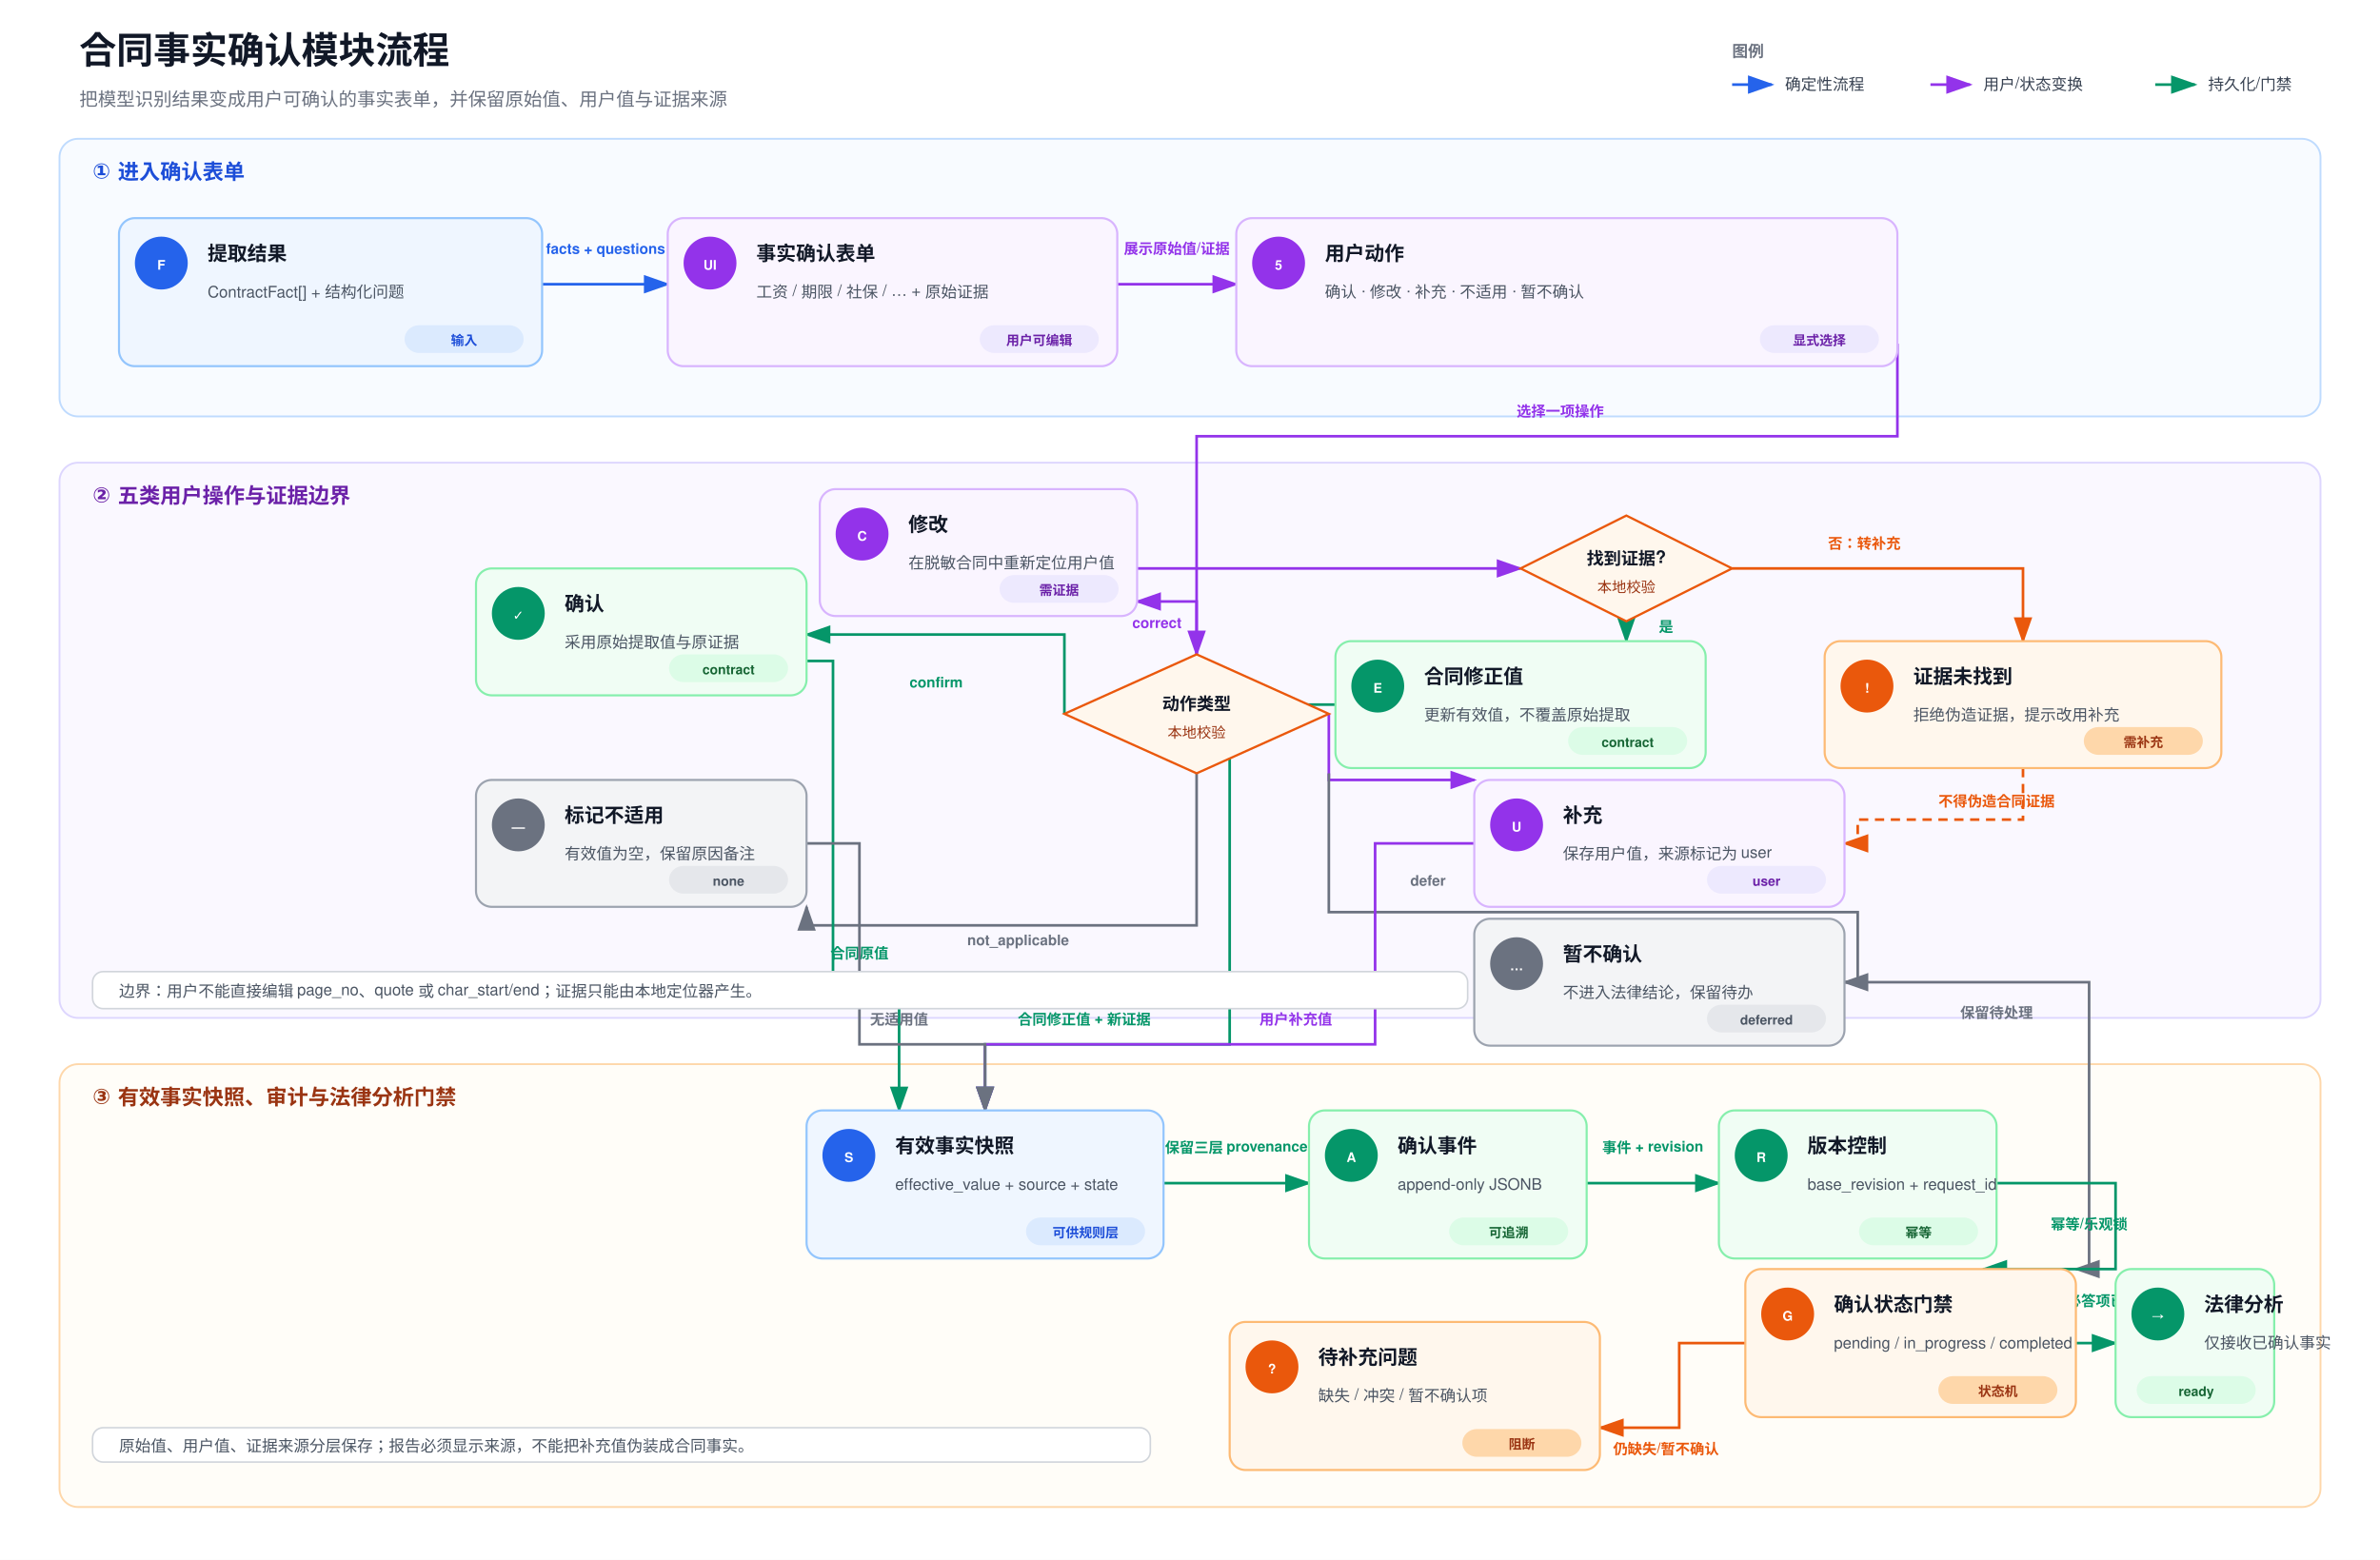
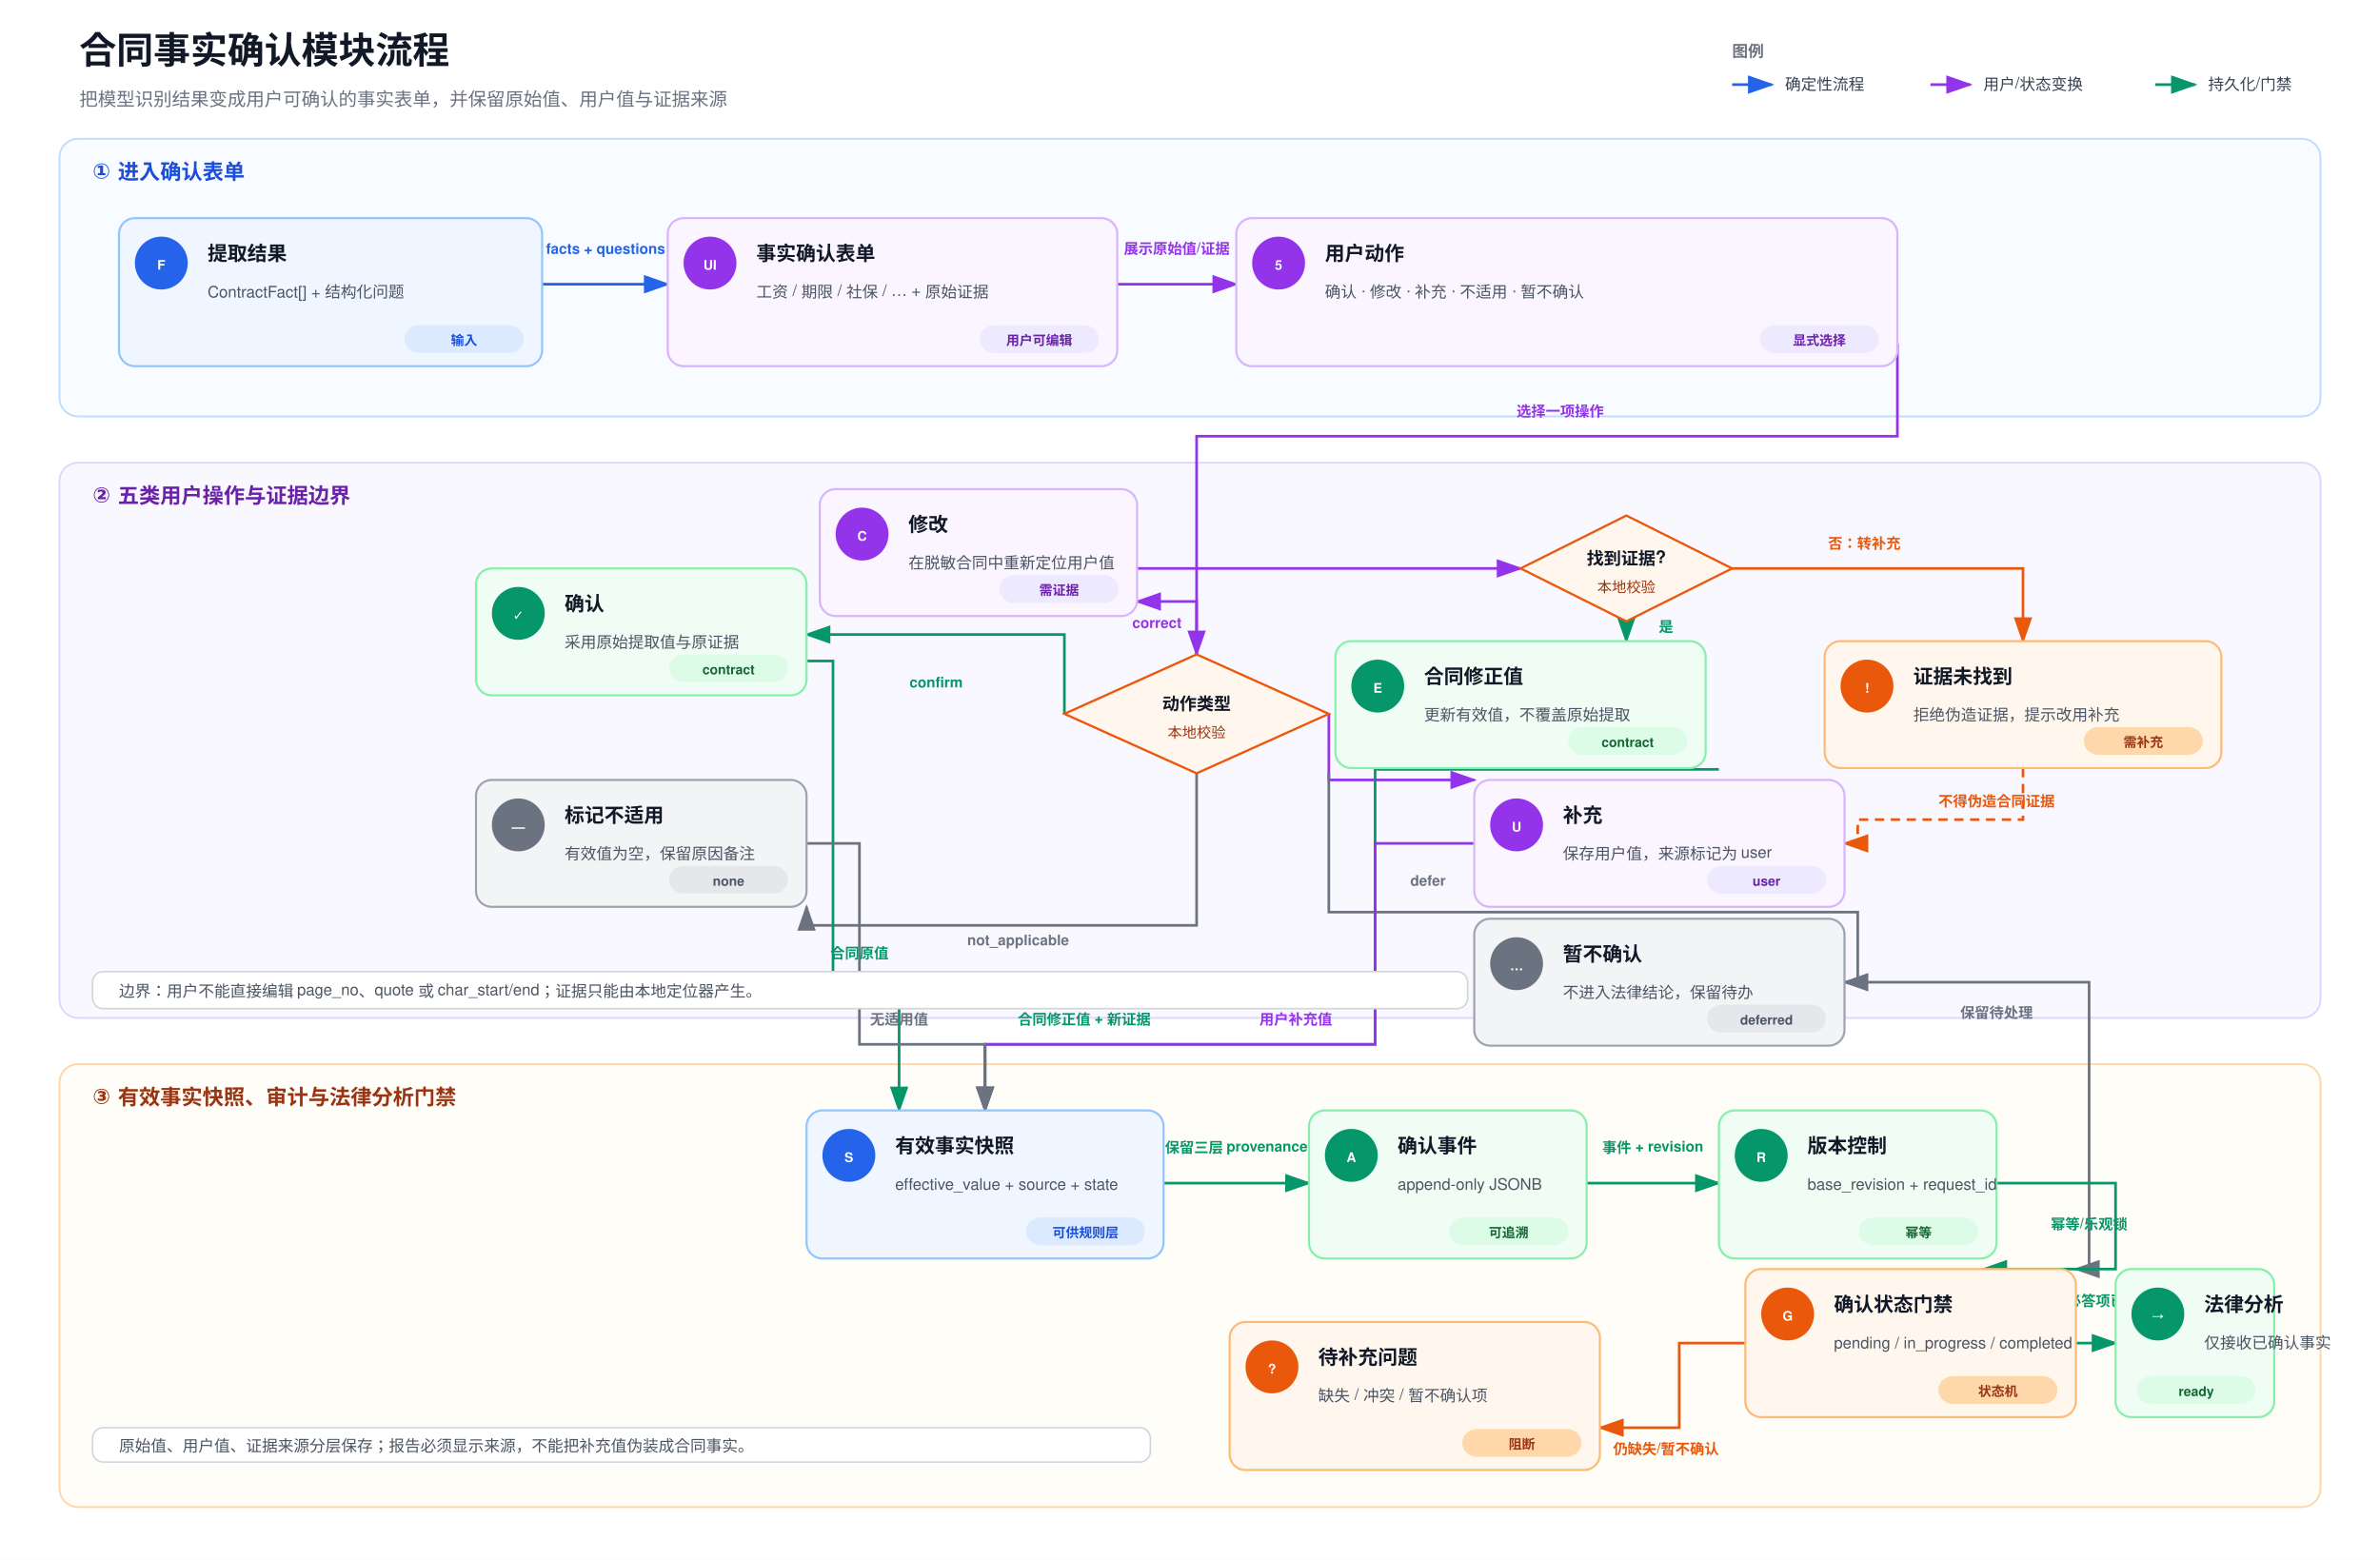
<svg xmlns="http://www.w3.org/2000/svg" width="1800" height="1180" viewBox="0 0 1800 1180" role="img" aria-labelledby="title desc" data-generator="fireworks-tech-graph" data-schema-version="1" data-style-id="1" data-visual-theme="flat-icon" data-diagram-type="flowchart" data-semantic-profile="generic" data-quality-profile="standard" data-min-node-gap="40" data-min-container-gutter="20" data-min-label-clearance="4" data-min-segment-length="16">
  <style>text{font-family:'Helvetica Neue',Helvetica,Arial,'PingFang SC','Microsoft YaHei','Microsoft JhengHei','SimHei',sans-serif;}</style>
  <defs>
    <marker id="arrow-blue" markerWidth="10" markerHeight="7" refX="9" refY="3.5" orient="auto">
      <polygon points="0 0, 10 3.5, 0 7" fill="#2563eb" />
    </marker>
    <marker id="arrow-purple" markerWidth="10" markerHeight="7" refX="9" refY="3.5" orient="auto">
      <polygon points="0 0, 10 3.5, 0 7" fill="#9333ea" />
    </marker>
    <marker id="arrow-green" markerWidth="10" markerHeight="7" refX="9" refY="3.5" orient="auto">
      <polygon points="0 0, 10 3.5, 0 7" fill="#059669" />
    </marker>
    <marker id="arrow-orange" markerWidth="10" markerHeight="7" refX="9" refY="3.5" orient="auto">
      <polygon points="0 0, 10 3.5, 0 7" fill="#ea580c" />
    </marker>
    <marker id="arrow-gray" markerWidth="10" markerHeight="7" refX="9" refY="3.5" orient="auto">
      <polygon points="0 0, 10 3.5, 0 7" fill="#6b7280" />
    </marker>
  </defs>
  <rect data-graph-role="background" width="1800" height="1180" fill="#ffffff" />
  <text data-graph-role="label" x="60" y="48" font-size="28px" fill="#111827" font-weight="600" text-anchor="start">合同事实确认模块流程</text>
  <text data-graph-role="label" x="60" y="80" font-size="14px" fill="#6b7280" font-weight="400" text-anchor="start">把模型识别结果变成用户可确认的事实表单，并保留原始值、用户值与证据来源</text>
  <text data-graph-role="label" x="1310" y="43" font-size="12px" fill="#6b7280" font-weight="600" text-anchor="start">图例</text>
  <line x1="1310" y1="64" x2="1340" y2="64" stroke="#2563eb" stroke-width="2" marker-end="url(#arrow-blue)" />
  <text data-graph-role="label" x="1350" y="68" font-size="12px" fill="#374151" font-weight="400" text-anchor="start">确定性流程</text>
  <line x1="1460" y1="64" x2="1490" y2="64" stroke="#9333ea" stroke-width="2" marker-end="url(#arrow-purple)" />
  <text data-graph-role="label" x="1500" y="68" font-size="12px" fill="#374151" font-weight="400" text-anchor="start">用户/状态变换</text>
  <line x1="1630" y1="64" x2="1660" y2="64" stroke="#059669" stroke-width="2" marker-end="url(#arrow-green)" />
  <text data-graph-role="label" x="1670" y="68" font-size="12px" fill="#374151" font-weight="400" text-anchor="start">持久化/门禁</text>
  <rect data-graph-role="container" x="45" y="105" width="1710" height="210" rx="14" fill="#f8fbff" stroke="#bfdbfe" stroke-width="1.4" />
  <rect data-graph-role="container" x="45" y="350" width="1710" height="420" rx="14" fill="#faf8ff" stroke="#ddd6fe" stroke-width="1.4" />
  <rect data-graph-role="container" x="45" y="805" width="1710" height="335" rx="14" fill="#fffdf8" stroke="#fed7aa" stroke-width="1.4" />
  <text data-graph-role="label" x="70" y="135" font-size="16px" fill="#1d4ed8" font-weight="600" text-anchor="start">① 进入确认表单</text>
  <text data-graph-role="label" x="70" y="380" font-size="16px" fill="#6b21a8" font-weight="600" text-anchor="start">② 五类用户操作与证据边界</text>
  <text data-graph-role="label" x="70" y="835" font-size="16px" fill="#9a3412" font-weight="600" text-anchor="start">③ 有效事实快照、审计与法律分析门禁</text>
  <path id="e-extraction-form" data-edge-id="e-extraction-form" data-graph-role="edge" data-source="extraction-result" data-target="confirmation-form" d="M410 215 H505" fill="none" stroke="#2563eb" stroke-width="2" marker-end="url(#arrow-blue)" />
  <text data-graph-role="label" x="458" y="192" font-size="11px" fill="#2563eb" font-weight="600" text-anchor="middle">facts + questions</text>
  <path id="e-form-actions" data-edge-id="e-form-actions" data-graph-role="edge" data-source="confirmation-form" data-target="user-actions" d="M845 215 H935" fill="none" stroke="#9333ea" stroke-width="2" marker-end="url(#arrow-purple)" />
  <text data-graph-role="label" x="890" y="192" font-size="11px" fill="#9333ea" font-weight="600" text-anchor="middle">展示原始值/证据</text>
  <path id="e-actions-router" data-edge-id="e-actions-router" data-graph-role="edge" data-source="user-actions" data-target="action-router" d="M1435 260 V330 H905 V495" fill="none" stroke="#9333ea" stroke-width="2" marker-end="url(#arrow-purple)" />
  <text data-graph-role="label" x="1180" y="315" font-size="11px" fill="#9333ea" font-weight="600" text-anchor="middle">选择一项操作</text>
  <path id="e-router-confirm" data-edge-id="e-router-confirm" data-graph-role="edge" data-source="action-router" data-target="confirm-contract" d="M805 540 V480 H610" fill="none" stroke="#059669" stroke-width="2" marker-end="url(#arrow-green)" />
  <text data-graph-role="label" x="708" y="520" font-size="11px" fill="#059669" font-weight="600" text-anchor="middle">confirm</text>
  <path id="e-router-correct" data-edge-id="e-router-correct" data-graph-role="edge" data-source="action-router" data-target="correct-search" d="M905 495 V455 H860" fill="none" stroke="#9333ea" stroke-width="2" marker-end="url(#arrow-purple)" />
  <text data-graph-role="label" x="875" y="475" font-size="11px" fill="#9333ea" font-weight="600" text-anchor="middle">correct</text>
  <path id="e-router-supplement" data-edge-id="e-router-supplement" data-graph-role="edge" data-source="action-router" data-target="supplement-user" d="M1005 540 V590 H1115" fill="none" stroke="#9333ea" stroke-width="2" marker-end="url(#arrow-purple)" />
  <text data-graph-role="label" x="1050" y="570" font-size="11px" fill="#9333ea" font-weight="600" text-anchor="middle">supplement</text>
  <path id="e-router-na" data-edge-id="e-router-na" data-graph-role="edge" data-source="action-router" data-target="not-applicable" d="M905 585 V700 H610 V686" fill="none" stroke="#6b7280" stroke-width="2" marker-end="url(#arrow-gray)" />
  <text data-graph-role="label" x="770" y="715" font-size="11px" fill="#6b7280" font-weight="600" text-anchor="middle">not_applicable</text>
  <path id="e-router-defer" data-edge-id="e-router-defer" data-graph-role="edge" data-source="action-router" data-target="defer-review" d="M1005 585 V690 H1405 V743 H1395" fill="none" stroke="#6b7280" stroke-width="2" marker-end="url(#arrow-gray)" />
  <text data-graph-role="label" x="1080" y="670" font-size="11px" fill="#6b7280" font-weight="600" text-anchor="middle">defer</text>
  <path id="e-correct-found" data-edge-id="e-correct-found" data-graph-role="edge" data-source="correct-search" data-target="evidence-found" d="M860 430 H1150" fill="none" stroke="#9333ea" stroke-width="2" marker-end="url(#arrow-purple)" />
  <path id="e-found-yes" data-edge-id="e-found-yes" data-graph-role="edge" data-source="evidence-found" data-target="corrected-contract" d="M1230 470 V485" fill="none" stroke="#059669" stroke-width="2" marker-end="url(#arrow-green)" />
  <text data-graph-role="label" x="1260" y="478" font-size="11px" fill="#059669" font-weight="600" text-anchor="middle">是</text>
  <path id="e-found-no" data-edge-id="e-found-no" data-graph-role="edge" data-source="evidence-found" data-target="correction-rejected" d="M1310 430 H1530 V485" fill="none" stroke="#ea580c" stroke-width="2" marker-end="url(#arrow-orange)" />
  <text data-graph-role="label" x="1410" y="415" font-size="11px" fill="#ea580c" font-weight="600" text-anchor="middle">否：转补充</text>
  <path id="e-confirm-snapshot" data-edge-id="e-confirm-snapshot" data-graph-role="edge" data-source="confirm-contract" data-target="effective-snapshot" d="M610 500 H630 V750 H680 V840" fill="none" stroke="#059669" stroke-width="2" marker-end="url(#arrow-green)" />
  <text data-graph-role="label" x="650" y="725" font-size="11px" fill="#059669" font-weight="600" text-anchor="middle">合同原值</text>
-   <path id="e-corrected-snapshot" data-edge-id="e-corrected-snapshot" data-graph-role="edge" data-source="corrected-contract" data-target="effective-snapshot" d="M1010 533 H930 V790 H745 V840" fill="none" stroke="#059669" stroke-width="2" marker-end="url(#arrow-green)" />
+   <path id="e-corrected-snapshot" data-edge-id="e-corrected-snapshot" data-graph-role="edge" data-source="corrected-contract" data-target="effective-snapshot" d="M1300 582 H1040 V790 H745 V840" fill="none" stroke="#059669" stroke-width="2" marker-end="url(#arrow-green)" />
  <text data-graph-role="label" x="820" y="775" font-size="11px" fill="#059669" font-weight="600" text-anchor="middle">合同修正值 + 新证据</text>
  <path id="e-supplement-snapshot" data-edge-id="e-supplement-snapshot" data-graph-role="edge" data-source="supplement-user" data-target="effective-snapshot" d="M1115 638 H1040 V790 H745 V840" fill="none" stroke="#9333ea" stroke-width="2" marker-end="url(#arrow-purple)" />
  <text data-graph-role="label" x="980" y="775" font-size="11px" fill="#9333ea" font-weight="600" text-anchor="middle">用户补充值</text>
  <path id="e-na-snapshot" data-edge-id="e-na-snapshot" data-graph-role="edge" data-source="not-applicable" data-target="effective-snapshot" d="M610 638 H650 V790 H745 V840" fill="none" stroke="#6b7280" stroke-width="2" marker-end="url(#arrow-gray)" />
  <text data-graph-role="label" x="680" y="775" font-size="11px" fill="#6b7280" font-weight="600" text-anchor="middle">无适用值</text>
  <path id="e-defer-status" data-edge-id="e-defer-status" data-graph-role="edge" data-source="defer-review" data-target="status-gate" d="M1395 743 H1580 V960 H1570" fill="none" stroke="#6b7280" stroke-width="2" marker-end="url(#arrow-gray)" />
  <text data-graph-role="label" x="1510" y="770" font-size="11px" fill="#6b7280" font-weight="600" text-anchor="middle">保留待处理</text>
  <path id="e-reject-supplement" data-edge-id="e-reject-supplement" data-graph-role="edge" data-source="correction-rejected" data-target="supplement-user" d="M1530 581 V620 H1405 V638 H1395" fill="none" stroke="#ea580c" stroke-width="2" stroke-dasharray="7,5" marker-end="url(#arrow-orange)" />
  <text data-graph-role="label" x="1510" y="610" font-size="11px" fill="#ea580c" font-weight="600" text-anchor="middle">不得伪造合同证据</text>
  <path id="e-snapshot-audit" data-edge-id="e-snapshot-audit" data-graph-role="edge" data-source="effective-snapshot" data-target="audit-event" d="M880 895 H990" fill="none" stroke="#059669" stroke-width="2" marker-end="url(#arrow-green)" />
  <text data-graph-role="label" x="935" y="872" font-size="11px" fill="#059669" font-weight="600" text-anchor="middle">保留三层 provenance</text>
  <path id="e-audit-revision" data-edge-id="e-audit-revision" data-graph-role="edge" data-source="audit-event" data-target="revision-store" d="M1200 895 H1300" fill="none" stroke="#059669" stroke-width="2" marker-end="url(#arrow-green)" />
  <text data-graph-role="label" x="1250" y="872" font-size="11px" fill="#059669" font-weight="600" text-anchor="middle">事件 + revision</text>
  <path id="e-revision-gate" data-edge-id="e-revision-gate" data-graph-role="edge" data-source="revision-store" data-target="status-gate" d="M1510 895 H1600 V960 H1500" fill="none" stroke="#059669" stroke-width="2" marker-end="url(#arrow-green)" />
  <text data-graph-role="label" x="1580" y="930" font-size="11px" fill="#059669" font-weight="600" text-anchor="middle">幂等/乐观锁</text>
  <path id="e-gate-ready" data-edge-id="e-gate-ready" data-graph-role="edge" data-source="status-gate" data-target="legal-gate" d="M1570 1016 H1600" fill="none" stroke="#059669" stroke-width="2" marker-end="url(#arrow-green)" />
  <text data-graph-role="label" x="1585" y="988" font-size="11px" fill="#059669" font-weight="600" text-anchor="middle">全部必答项已解决</text>
  <path id="e-gate-pending" data-edge-id="e-gate-pending" data-graph-role="edge" data-source="status-gate" data-target="pending-questions" d="M1320 1016 H1270 V1080 H1210" fill="none" stroke="#ea580c" stroke-width="2" marker-end="url(#arrow-orange)" />
  <text data-graph-role="label" x="1260" y="1100" font-size="11px" fill="#ea580c" font-weight="600" text-anchor="middle">仍缺失/暂不确认</text>
  <g id="extraction-result" data-node-id="extraction-result" data-graph-role="node" data-graph-bounds="90 165 410 277">
    <rect data-node-id="extraction-result" x="90" y="165" width="320" height="112" rx="12" fill="#eff6ff" stroke="#93c5fd" stroke-width="1.6" />
    <circle data-node-id="extraction-result" cx="122" cy="199" r="20" fill="#2563eb" />
    <text data-graph-role="node" x="122" y="204" font-size="10px" fill="#ffffff" font-weight="700" text-anchor="middle">F</text>
    <text data-graph-role="node" x="157" y="197" font-size="15px" fill="#111827" font-weight="600" text-anchor="start">提取结果</text>
    <text data-graph-role="node" x="157" y="225" font-size="12px" fill="#4b5563" font-weight="400" text-anchor="start">ContractFact[] + 结构化问题</text>
    <rect data-node-id="extraction-result" x="306" y="246" width="90" height="21" rx="11" fill="#dbeafe" />
    <text data-graph-role="node" x="351" y="261" font-size="10px" fill="#1d4ed8" font-weight="600" text-anchor="middle">输入</text>
  </g>
  <g id="confirmation-form" data-node-id="confirmation-form" data-graph-role="node" data-graph-bounds="505 165 845 277">
    <rect data-node-id="confirmation-form" x="505" y="165" width="340" height="112" rx="12" fill="#faf5ff" stroke="#d8b4fe" stroke-width="1.6" />
    <circle data-node-id="confirmation-form" cx="537" cy="199" r="20" fill="#9333ea" />
    <text data-graph-role="node" x="537" y="204" font-size="10px" fill="#ffffff" font-weight="700" text-anchor="middle">UI</text>
    <text data-graph-role="node" x="572" y="197" font-size="15px" fill="#111827" font-weight="600" text-anchor="start">事实确认表单</text>
    <text data-graph-role="node" x="572" y="225" font-size="12px" fill="#4b5563" font-weight="400" text-anchor="start">工资 / 期限 / 社保 / … + 原始证据</text>
    <rect data-node-id="confirmation-form" x="741" y="246" width="90" height="21" rx="11" fill="#ede9fe" />
    <text data-graph-role="node" x="786" y="261" font-size="10px" fill="#6b21a8" font-weight="600" text-anchor="middle">用户可编辑</text>
  </g>
  <g id="user-actions" data-node-id="user-actions" data-graph-role="node" data-graph-bounds="935 165 1435 277">
    <rect data-node-id="user-actions" x="935" y="165" width="500" height="112" rx="12" fill="#faf5ff" stroke="#d8b4fe" stroke-width="1.6" />
    <circle data-node-id="user-actions" cx="967" cy="199" r="20" fill="#9333ea" />
    <text data-graph-role="node" x="967" y="204" font-size="10px" fill="#ffffff" font-weight="700" text-anchor="middle">5</text>
    <text data-graph-role="node" x="1002" y="197" font-size="15px" fill="#111827" font-weight="600" text-anchor="start">用户动作</text>
    <text data-graph-role="node" x="1002" y="225" font-size="12px" fill="#4b5563" font-weight="400" text-anchor="start">确认 · 修改 · 补充 · 不适用 · 暂不确认</text>
    <rect data-node-id="user-actions" x="1331" y="246" width="90" height="21" rx="11" fill="#ede9fe" />
    <text data-graph-role="node" x="1376" y="261" font-size="10px" fill="#6b21a8" font-weight="600" text-anchor="middle">显式选择</text>
  </g>
  <g id="action-router" data-node-id="action-router" data-graph-role="decision" data-graph-bounds="805 495 1005 585">
    <polygon points="905,495 1005,540 905,585 805,540" fill="#fff7ed" stroke="#ea580c" stroke-width="1.7" />
    <text data-graph-role="node" x="905" y="537" font-size="13px" fill="#111827" font-weight="600" text-anchor="middle">动作类型</text>
    <text data-graph-role="node" x="905" y="558" font-size="11px" fill="#9a3412" font-weight="400" text-anchor="middle">本地校验</text>
  </g>
  <g id="confirm-contract" data-node-id="confirm-contract" data-graph-role="node" data-graph-bounds="360 430 610 526">
    <rect data-node-id="confirm-contract" x="360" y="430" width="250" height="96" rx="12" fill="#f0fdf4" stroke="#86efac" stroke-width="1.6" />
    <circle data-node-id="confirm-contract" cx="392" cy="464" r="20" fill="#059669" />
    <text data-graph-role="node" x="392" y="469" font-size="10px" fill="#ffffff" font-weight="700" text-anchor="middle">✓</text>
    <text data-graph-role="node" x="427" y="462" font-size="15px" fill="#111827" font-weight="600" text-anchor="start">确认</text>
    <text data-graph-role="node" x="427" y="490" font-size="12px" fill="#4b5563" font-weight="400" text-anchor="start">采用原始提取值与原证据</text>
    <rect data-node-id="confirm-contract" x="506" y="495" width="90" height="21" rx="11" fill="#dcfce7" />
    <text data-graph-role="node" x="551" y="510" font-size="10px" fill="#166534" font-weight="600" text-anchor="middle">contract</text>
  </g>
  <g id="correct-search" data-node-id="correct-search" data-graph-role="node" data-graph-bounds="620 370 860 466">
    <rect data-node-id="correct-search" x="620" y="370" width="240" height="96" rx="12" fill="#faf5ff" stroke="#d8b4fe" stroke-width="1.6" />
    <circle data-node-id="correct-search" cx="652" cy="404" r="20" fill="#9333ea" />
    <text data-graph-role="node" x="652" y="409" font-size="10px" fill="#ffffff" font-weight="700" text-anchor="middle">C</text>
    <text data-graph-role="node" x="687" y="402" font-size="15px" fill="#111827" font-weight="600" text-anchor="start">修改</text>
    <text data-graph-role="node" x="687" y="430" font-size="12px" fill="#4b5563" font-weight="400" text-anchor="start">在脱敏合同中重新定位用户值</text>
    <rect data-node-id="correct-search" x="756" y="435" width="90" height="21" rx="11" fill="#ede9fe" />
    <text data-graph-role="node" x="801" y="450" font-size="10px" fill="#6b21a8" font-weight="600" text-anchor="middle">需证据</text>
  </g>
  <g id="evidence-found" data-node-id="evidence-found" data-graph-role="decision" data-graph-bounds="1150 390 1310 470">
    <polygon points="1230,390 1310,430 1230,470 1150,430" fill="#fff7ed" stroke="#ea580c" stroke-width="1.7" />
    <text data-graph-role="node" x="1230" y="427" font-size="13px" fill="#111827" font-weight="600" text-anchor="middle">找到证据?</text>
    <text data-graph-role="node" x="1230" y="448" font-size="11px" fill="#9a3412" font-weight="400" text-anchor="middle">本地校验</text>
  </g>
  <g id="corrected-contract" data-node-id="corrected-contract" data-graph-role="node" data-graph-bounds="1010 485 1290 581">
    <rect data-node-id="corrected-contract" x="1010" y="485" width="280" height="96" rx="12" fill="#f0fdf4" stroke="#86efac" stroke-width="1.6" />
    <circle data-node-id="corrected-contract" cx="1042" cy="519" r="20" fill="#059669" />
    <text data-graph-role="node" x="1042" y="524" font-size="10px" fill="#ffffff" font-weight="700" text-anchor="middle">E</text>
    <text data-graph-role="node" x="1077" y="517" font-size="15px" fill="#111827" font-weight="600" text-anchor="start">合同修正值</text>
    <text data-graph-role="node" x="1077" y="545" font-size="12px" fill="#4b5563" font-weight="400" text-anchor="start">更新有效值，不覆盖原始提取</text>
    <rect data-node-id="corrected-contract" x="1186" y="550" width="90" height="21" rx="11" fill="#dcfce7" />
    <text data-graph-role="node" x="1231" y="565" font-size="10px" fill="#166534" font-weight="600" text-anchor="middle">contract</text>
  </g>
  <g id="correction-rejected" data-node-id="correction-rejected" data-graph-role="node" data-graph-bounds="1380 485 1680 581">
    <rect data-node-id="correction-rejected" x="1380" y="485" width="300" height="96" rx="12" fill="#fff7ed" stroke="#fdba74" stroke-width="1.6" />
    <circle data-node-id="correction-rejected" cx="1412" cy="519" r="20" fill="#ea580c" />
    <text data-graph-role="node" x="1412" y="524" font-size="10px" fill="#ffffff" font-weight="700" text-anchor="middle">!</text>
    <text data-graph-role="node" x="1447" y="517" font-size="15px" fill="#111827" font-weight="600" text-anchor="start">证据未找到</text>
    <text data-graph-role="node" x="1447" y="545" font-size="12px" fill="#4b5563" font-weight="400" text-anchor="start">拒绝伪造证据，提示改用补充</text>
    <rect data-node-id="correction-rejected" x="1576" y="550" width="90" height="21" rx="11" fill="#fed7aa" />
    <text data-graph-role="node" x="1621" y="565" font-size="10px" fill="#9a3412" font-weight="600" text-anchor="middle">需补充</text>
  </g>
  <g id="supplement-user" data-node-id="supplement-user" data-graph-role="node" data-graph-bounds="1115 590 1395 686">
    <rect data-node-id="supplement-user" x="1115" y="590" width="280" height="96" rx="12" fill="#faf5ff" stroke="#d8b4fe" stroke-width="1.6" />
    <circle data-node-id="supplement-user" cx="1147" cy="624" r="20" fill="#9333ea" />
    <text data-graph-role="node" x="1147" y="629" font-size="10px" fill="#ffffff" font-weight="700" text-anchor="middle">U</text>
    <text data-graph-role="node" x="1182" y="622" font-size="15px" fill="#111827" font-weight="600" text-anchor="start">补充</text>
    <text data-graph-role="node" x="1182" y="650" font-size="12px" fill="#4b5563" font-weight="400" text-anchor="start">保存用户值，来源标记为 user</text>
    <rect data-node-id="supplement-user" x="1291" y="655" width="90" height="21" rx="11" fill="#ede9fe" />
    <text data-graph-role="node" x="1336" y="670" font-size="10px" fill="#6b21a8" font-weight="600" text-anchor="middle">user</text>
  </g>
  <g id="not-applicable" data-node-id="not-applicable" data-graph-role="node" data-graph-bounds="360 590 610 686">
    <rect data-node-id="not-applicable" x="360" y="590" width="250" height="96" rx="12" fill="#f3f4f6" stroke="#9ca3af" stroke-width="1.6" />
    <circle data-node-id="not-applicable" cx="392" cy="624" r="20" fill="#6b7280" />
    <text data-graph-role="node" x="392" y="629" font-size="10px" fill="#ffffff" font-weight="700" text-anchor="middle">—</text>
    <text data-graph-role="node" x="427" y="622" font-size="15px" fill="#111827" font-weight="600" text-anchor="start">标记不适用</text>
    <text data-graph-role="node" x="427" y="650" font-size="12px" fill="#4b5563" font-weight="400" text-anchor="start">有效值为空，保留原因备注</text>
    <rect data-node-id="not-applicable" x="506" y="655" width="90" height="21" rx="11" fill="#e5e7eb" />
    <text data-graph-role="node" x="551" y="670" font-size="10px" fill="#4b5563" font-weight="600" text-anchor="middle">none</text>
  </g>
  <g id="defer-review" data-node-id="defer-review" data-graph-role="node" data-graph-bounds="1115 695 1395 791">
    <rect data-node-id="defer-review" x="1115" y="695" width="280" height="96" rx="12" fill="#f3f4f6" stroke="#9ca3af" stroke-width="1.6" />
    <circle data-node-id="defer-review" cx="1147" cy="729" r="20" fill="#6b7280" />
    <text data-graph-role="node" x="1147" y="734" font-size="10px" fill="#ffffff" font-weight="700" text-anchor="middle">…</text>
    <text data-graph-role="node" x="1182" y="727" font-size="15px" fill="#111827" font-weight="600" text-anchor="start">暂不确认</text>
    <text data-graph-role="node" x="1182" y="755" font-size="12px" fill="#4b5563" font-weight="400" text-anchor="start">不进入法律结论，保留待办</text>
    <rect data-node-id="defer-review" x="1291" y="760" width="90" height="21" rx="11" fill="#e5e7eb" />
    <text data-graph-role="node" x="1336" y="775" font-size="10px" fill="#4b5563" font-weight="600" text-anchor="middle">deferred</text>
  </g>
  <rect data-graph-role="note" x="70" y="735" width="1040" height="28" rx="8" fill="#ffffff" stroke="#d1d5db" stroke-width="1.2" />
  <text data-graph-role="note" x="90" y="754" font-size="12px" fill="#4b5563" font-weight="400" text-anchor="start">边界：用户不能直接编辑 page_no、quote 或 char_start/end；证据只能由本地定位器产生。</text>
  <g id="effective-snapshot" data-node-id="effective-snapshot" data-graph-role="node" data-graph-bounds="610 840 880 952">
    <rect data-node-id="effective-snapshot" x="610" y="840" width="270" height="112" rx="12" fill="#eff6ff" stroke="#93c5fd" stroke-width="1.6" />
    <circle data-node-id="effective-snapshot" cx="642" cy="874" r="20" fill="#2563eb" />
    <text data-graph-role="node" x="642" y="879" font-size="10px" fill="#ffffff" font-weight="700" text-anchor="middle">S</text>
    <text data-graph-role="node" x="677" y="872" font-size="15px" fill="#111827" font-weight="600" text-anchor="start">有效事实快照</text>
    <text data-graph-role="node" x="677" y="900" font-size="12px" fill="#4b5563" font-weight="400" text-anchor="start">effective_value + source + state</text>
    <rect data-node-id="effective-snapshot" x="776" y="921" width="90" height="21" rx="11" fill="#dbeafe" />
    <text data-graph-role="node" x="821" y="936" font-size="10px" fill="#1d4ed8" font-weight="600" text-anchor="middle">可供规则层</text>
  </g>
  <g id="audit-event" data-node-id="audit-event" data-graph-role="node" data-graph-bounds="990 840 1200 952">
    <rect data-node-id="audit-event" x="990" y="840" width="210" height="112" rx="12" fill="#f0fdf4" stroke="#86efac" stroke-width="1.6" />
    <circle data-node-id="audit-event" cx="1022" cy="874" r="20" fill="#059669" />
    <text data-graph-role="node" x="1022" y="879" font-size="10px" fill="#ffffff" font-weight="700" text-anchor="middle">A</text>
    <text data-graph-role="node" x="1057" y="872" font-size="15px" fill="#111827" font-weight="600" text-anchor="start">确认事件</text>
    <text data-graph-role="node" x="1057" y="900" font-size="12px" fill="#4b5563" font-weight="400" text-anchor="start">append-only JSONB</text>
    <rect data-node-id="audit-event" x="1096" y="921" width="90" height="21" rx="11" fill="#dcfce7" />
    <text data-graph-role="node" x="1141" y="936" font-size="10px" fill="#166534" font-weight="600" text-anchor="middle">可追溯</text>
  </g>
  <g id="revision-store" data-node-id="revision-store" data-graph-role="node" data-graph-bounds="1300 840 1510 952">
    <rect data-node-id="revision-store" x="1300" y="840" width="210" height="112" rx="12" fill="#f0fdf4" stroke="#86efac" stroke-width="1.6" />
    <circle data-node-id="revision-store" cx="1332" cy="874" r="20" fill="#059669" />
    <text data-graph-role="node" x="1332" y="879" font-size="10px" fill="#ffffff" font-weight="700" text-anchor="middle">R</text>
    <text data-graph-role="node" x="1367" y="872" font-size="15px" fill="#111827" font-weight="600" text-anchor="start">版本控制</text>
    <text data-graph-role="node" x="1367" y="900" font-size="12px" fill="#4b5563" font-weight="400" text-anchor="start">base_revision + request_id</text>
    <rect data-node-id="revision-store" x="1406" y="921" width="90" height="21" rx="11" fill="#dcfce7" />
    <text data-graph-role="node" x="1451" y="936" font-size="10px" fill="#166534" font-weight="600" text-anchor="middle">幂等</text>
  </g>
  <g id="status-gate" data-node-id="status-gate" data-graph-role="node" data-graph-bounds="1320 960 1570 1072">
    <rect data-node-id="status-gate" x="1320" y="960" width="250" height="112" rx="12" fill="#fff7ed" stroke="#fdba74" stroke-width="1.6" />
    <circle data-node-id="status-gate" cx="1352" cy="994" r="20" fill="#ea580c" />
    <text data-graph-role="node" x="1352" y="999" font-size="10px" fill="#ffffff" font-weight="700" text-anchor="middle">G</text>
    <text data-graph-role="node" x="1387" y="992" font-size="15px" fill="#111827" font-weight="600" text-anchor="start">确认状态门禁</text>
    <text data-graph-role="node" x="1387" y="1020" font-size="12px" fill="#4b5563" font-weight="400" text-anchor="start">pending / in_progress / completed</text>
    <rect data-node-id="status-gate" x="1466" y="1041" width="90" height="21" rx="11" fill="#fed7aa" />
    <text data-graph-role="node" x="1511" y="1056" font-size="10px" fill="#9a3412" font-weight="600" text-anchor="middle">状态机</text>
  </g>
  <g id="legal-gate" data-node-id="legal-gate" data-graph-role="node" data-graph-bounds="1600 960 1720 1072">
    <rect data-node-id="legal-gate" x="1600" y="960" width="120" height="112" rx="12" fill="#f0fdf4" stroke="#86efac" stroke-width="1.6" />
    <circle data-node-id="legal-gate" cx="1632" cy="994" r="20" fill="#059669" />
    <text data-graph-role="node" x="1632" y="999" font-size="10px" fill="#ffffff" font-weight="700" text-anchor="middle">→</text>
    <text data-graph-role="node" x="1667" y="992" font-size="15px" fill="#111827" font-weight="600" text-anchor="start">法律分析</text>
    <text data-graph-role="node" x="1667" y="1020" font-size="12px" fill="#4b5563" font-weight="400" text-anchor="start">仅接收已确认事实</text>
    <rect data-node-id="legal-gate" x="1616" y="1041" width="90" height="21" rx="11" fill="#dcfce7" />
    <text data-graph-role="node" x="1661" y="1056" font-size="10px" fill="#166534" font-weight="600" text-anchor="middle">ready</text>
  </g>
  <g id="pending-questions" data-node-id="pending-questions" data-graph-role="node" data-graph-bounds="930 1000 1210 1112">
    <rect data-node-id="pending-questions" x="930" y="1000" width="280" height="112" rx="12" fill="#fff7ed" stroke="#fdba74" stroke-width="1.6" />
    <circle data-node-id="pending-questions" cx="962" cy="1034" r="20" fill="#ea580c" />
    <text data-graph-role="node" x="962" y="1039" font-size="10px" fill="#ffffff" font-weight="700" text-anchor="middle">?</text>
    <text data-graph-role="node" x="997" y="1032" font-size="15px" fill="#111827" font-weight="600" text-anchor="start">待补充问题</text>
    <text data-graph-role="node" x="997" y="1060" font-size="12px" fill="#4b5563" font-weight="400" text-anchor="start">缺失 / 冲突 / 暂不确认项</text>
    <rect data-node-id="pending-questions" x="1106" y="1081" width="90" height="21" rx="11" fill="#fed7aa" />
    <text data-graph-role="node" x="1151" y="1096" font-size="10px" fill="#9a3412" font-weight="600" text-anchor="middle">阻断</text>
  </g>
  <rect data-graph-role="note" x="70" y="1080" width="800" height="26" rx="8" fill="#ffffff" stroke="#d1d5db" stroke-width="1.2" />
  <text data-graph-role="note" x="90" y="1098" font-size="12px" fill="#4b5563" font-weight="400" text-anchor="start">原始值、用户值、证据来源分层保存；报告必须显示来源，不能把补充值伪装成合同事实。</text>
</svg>
